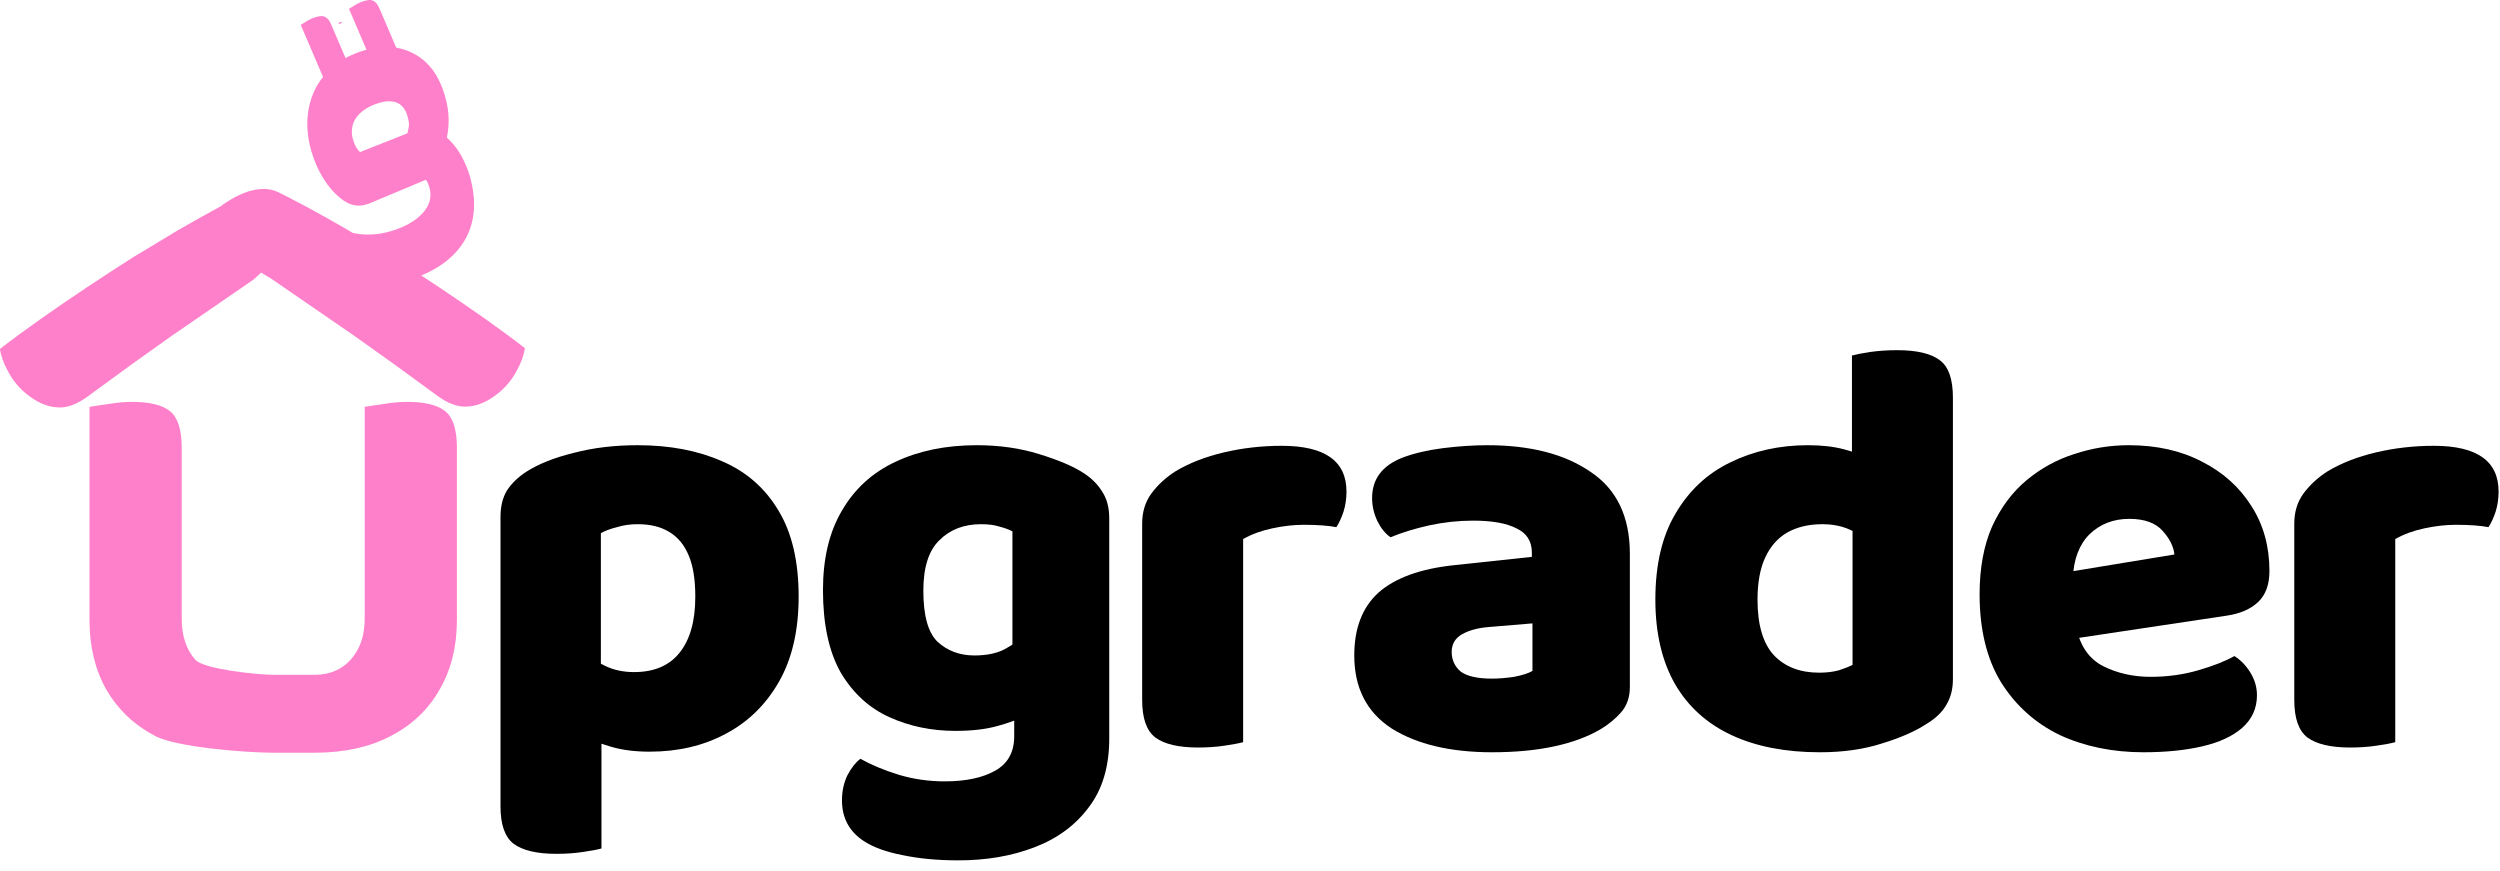
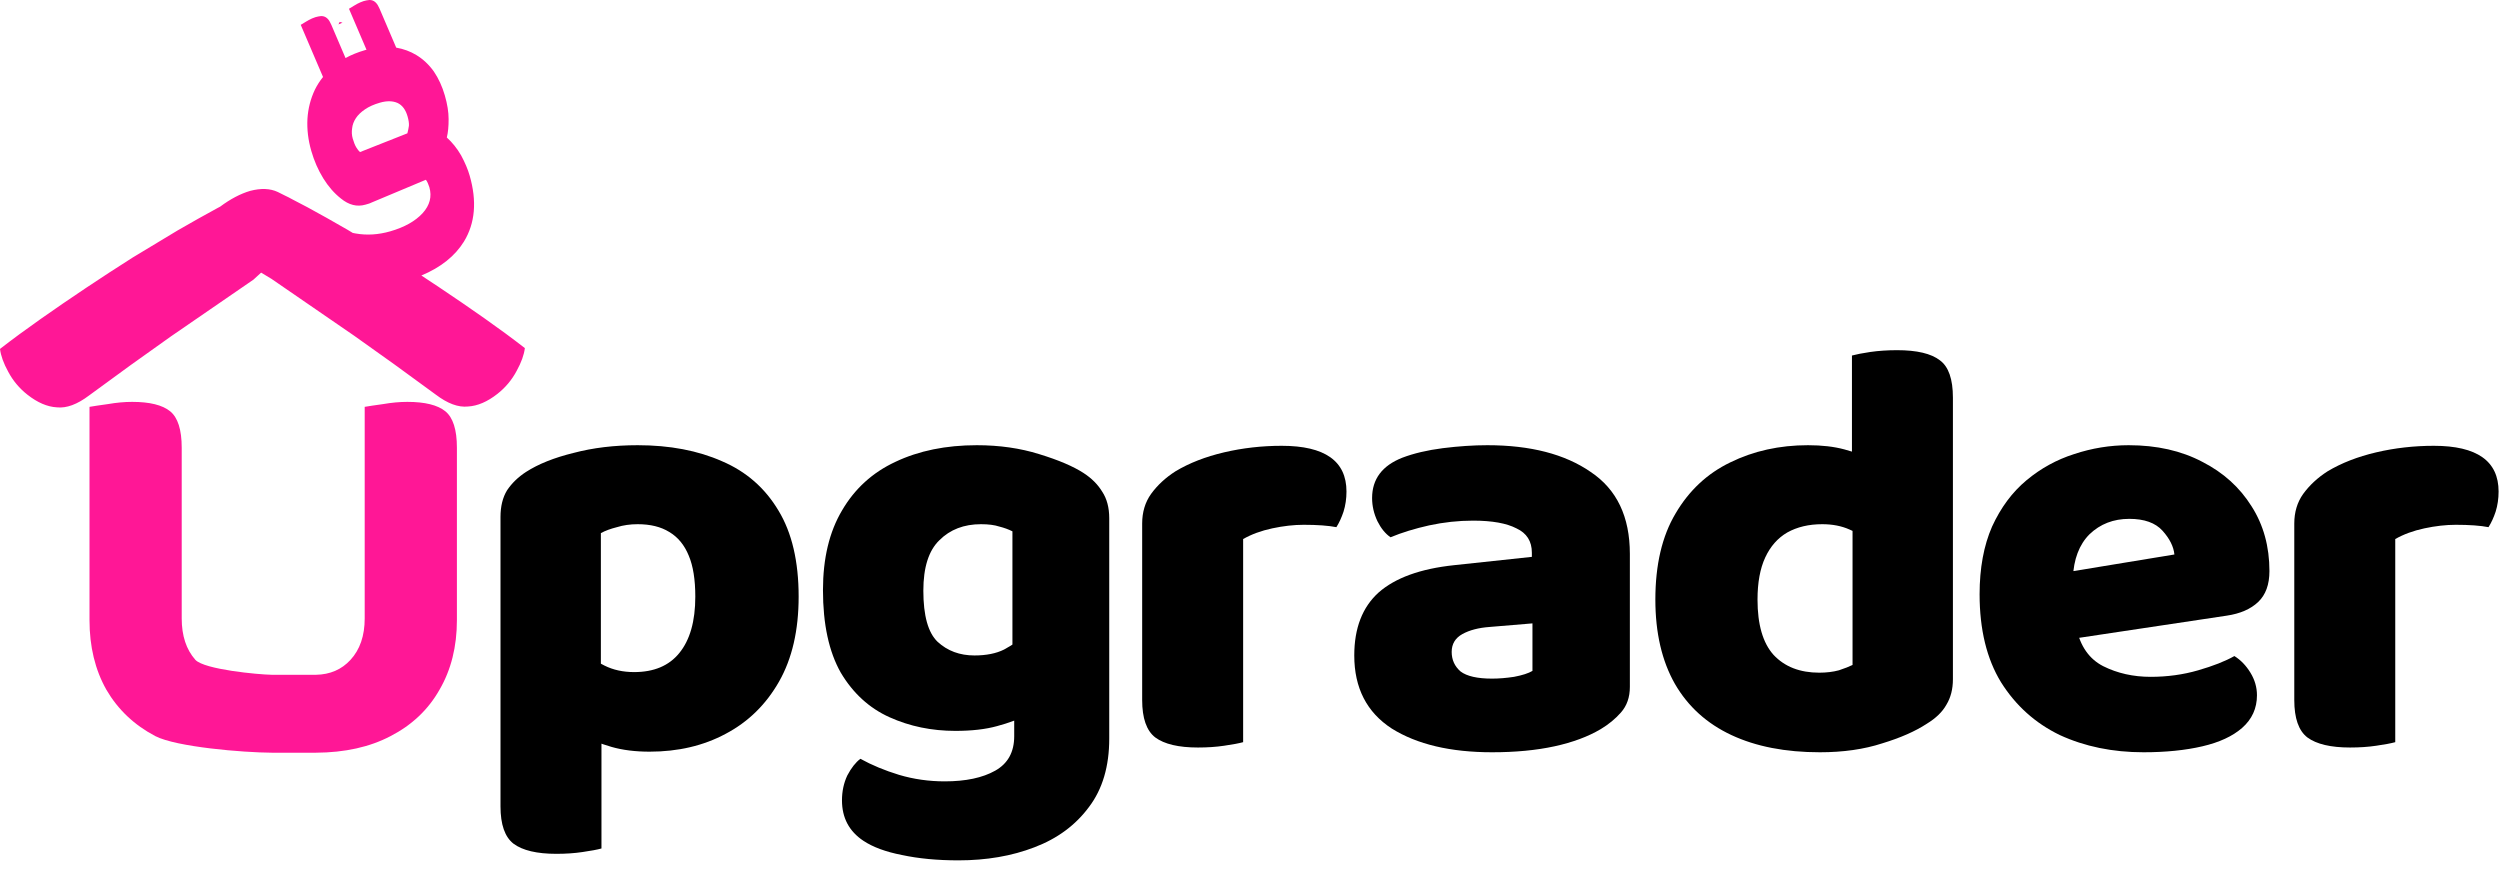
<svg xmlns="http://www.w3.org/2000/svg" width="181" height="63" viewBox="0 0 181 63" fill="none">
  <path d="M47.029 54.421C49.093 54.421 50.928 53.991 52.533 53.131C54.167 52.271 55.457 51.01 56.403 49.347C57.349 47.685 57.822 45.635 57.822 43.198C57.822 40.647 57.335 38.569 56.36 36.963C55.385 35.329 54.024 34.14 52.275 33.394C50.526 32.62 48.491 32.233 46.169 32.233C44.478 32.233 42.93 32.42 41.525 32.792C40.12 33.136 38.974 33.595 38.085 34.168C37.512 34.541 37.053 34.985 36.709 35.501C36.394 36.017 36.236 36.662 36.236 37.436V51.411H43.503V38.597C43.818 38.425 44.205 38.282 44.664 38.167C45.123 38.024 45.624 37.952 46.169 37.952C47.086 37.952 47.846 38.139 48.448 38.511C49.079 38.884 49.552 39.457 49.867 40.231C50.182 40.977 50.34 41.966 50.34 43.198C50.34 44.976 49.953 46.337 49.179 47.283C48.434 48.201 47.344 48.659 45.911 48.659C45.108 48.659 44.392 48.502 43.761 48.186C43.13 47.871 42.571 47.527 42.084 47.154V53.26C42.772 53.576 43.503 53.848 44.277 54.077C45.08 54.307 45.997 54.421 47.029 54.421ZM43.546 49.648H36.236V58.377C36.236 59.696 36.551 60.599 37.182 61.086C37.841 61.574 38.873 61.817 40.278 61.817C40.966 61.817 41.597 61.774 42.17 61.688C42.772 61.602 43.231 61.516 43.546 61.43V49.648Z" fill="black" />
  <path d="M69.172 52.916C67.452 52.916 65.861 52.587 64.399 51.927C62.937 51.268 61.762 50.193 60.873 48.702C60.013 47.183 59.583 45.191 59.583 42.725C59.583 40.432 60.042 38.511 60.959 36.963C61.877 35.387 63.167 34.211 64.829 33.437C66.521 32.635 68.484 32.233 70.72 32.233C72.354 32.233 73.859 32.448 75.235 32.878C76.64 33.308 77.715 33.767 78.46 34.254C79.034 34.627 79.478 35.071 79.793 35.587C80.137 36.103 80.309 36.748 80.309 37.522V51.067H73.3V38.468C73.014 38.325 72.698 38.21 72.354 38.124C72.01 38.01 71.566 37.952 71.021 37.952C69.789 37.952 68.785 38.339 68.011 39.113C67.237 39.859 66.85 41.077 66.85 42.768C66.85 44.574 67.194 45.807 67.882 46.466C68.599 47.126 69.488 47.455 70.548 47.455C71.408 47.455 72.125 47.312 72.698 47.025C73.272 46.71 73.788 46.366 74.246 45.993L74.461 51.712C73.802 52.056 73.042 52.343 72.182 52.572C71.351 52.802 70.348 52.916 69.172 52.916ZM73.429 53.303V49.433H80.309V53.475C80.309 55.482 79.822 57.13 78.847 58.42C77.873 59.739 76.554 60.714 74.891 61.344C73.257 61.975 71.423 62.29 69.387 62.29C67.868 62.29 66.506 62.161 65.302 61.903C64.127 61.674 63.195 61.33 62.507 60.871C61.475 60.183 60.959 59.209 60.959 57.947C60.959 57.288 61.088 56.686 61.346 56.141C61.633 55.597 61.948 55.195 62.292 54.937C63.124 55.396 64.055 55.783 65.087 56.098C66.148 56.414 67.252 56.571 68.398 56.571C69.918 56.571 71.136 56.313 72.053 55.797C72.971 55.281 73.429 54.45 73.429 53.303Z" fill="black" />
  <path d="M90.003 39.027V43.929H82.693V37.909C82.693 37.078 82.908 36.361 83.338 35.759C83.796 35.129 84.384 34.584 85.101 34.125C86.104 33.523 87.279 33.065 88.627 32.749C89.974 32.434 91.365 32.276 92.798 32.276C95.922 32.276 97.485 33.38 97.485 35.587C97.485 36.103 97.413 36.591 97.27 37.049C97.126 37.479 96.954 37.852 96.754 38.167C96.467 38.11 96.123 38.067 95.722 38.038C95.32 38.01 94.876 37.995 94.389 37.995C93.672 37.995 92.912 38.081 92.11 38.253C91.307 38.425 90.605 38.683 90.003 39.027ZM82.693 42.424H90.003V53.733C89.688 53.819 89.229 53.905 88.627 53.991C88.053 54.077 87.423 54.12 86.735 54.12C85.33 54.12 84.298 53.877 83.639 53.389C83.008 52.902 82.693 51.999 82.693 50.68V42.424Z" fill="black" />
  <path d="M108.026 49.132C108.513 49.132 109.043 49.089 109.617 49.003C110.219 48.889 110.663 48.745 110.95 48.573V45.133L107.854 45.391C107.051 45.449 106.392 45.621 105.876 45.907C105.36 46.194 105.102 46.624 105.102 47.197C105.102 47.771 105.317 48.244 105.747 48.616C106.205 48.96 106.965 49.132 108.026 49.132ZM107.682 32.233C110.806 32.233 113.3 32.878 115.164 34.168C117.056 35.43 118.002 37.408 118.002 40.102V49.734C118.002 50.48 117.787 51.096 117.357 51.583C116.955 52.042 116.468 52.443 115.895 52.787C114.977 53.332 113.859 53.748 112.541 54.034C111.222 54.321 109.717 54.464 108.026 54.464C105.016 54.464 102.593 53.891 100.759 52.744C98.953 51.569 98.049 49.806 98.049 47.455C98.049 45.477 98.637 43.958 99.812 42.897C101.017 41.837 102.837 41.177 105.274 40.919L110.907 40.317V40.016C110.907 39.185 110.534 38.597 109.789 38.253C109.072 37.881 108.026 37.694 106.65 37.694C105.589 37.694 104.528 37.809 103.468 38.038C102.436 38.268 101.504 38.554 100.673 38.898C100.3 38.64 99.984 38.253 99.727 37.737C99.469 37.193 99.34 36.634 99.34 36.06C99.34 34.684 100.071 33.71 101.533 33.136C102.364 32.821 103.339 32.592 104.457 32.448C105.603 32.305 106.678 32.233 107.682 32.233Z" fill="black" />
-   <path d="M134.124 48.143V35.673H141.391V49.175C141.391 49.892 141.233 50.508 140.918 51.024C140.631 51.54 140.158 51.999 139.499 52.4C138.668 52.945 137.593 53.418 136.274 53.819C134.955 54.249 133.45 54.464 131.759 54.464C129.265 54.464 127.129 54.049 125.352 53.217C123.575 52.386 122.213 51.153 121.267 49.519C120.321 47.857 119.848 45.821 119.848 43.413C119.848 40.891 120.335 38.812 121.31 37.178C122.285 35.516 123.603 34.283 125.266 33.48C126.957 32.649 128.835 32.233 130.899 32.233C131.902 32.233 132.777 32.334 133.522 32.534C134.267 32.735 134.884 32.964 135.371 33.222V39.156C134.998 38.87 134.511 38.597 133.909 38.339C133.336 38.081 132.676 37.952 131.931 37.952C130.956 37.952 130.111 38.153 129.394 38.554C128.706 38.956 128.176 39.558 127.803 40.36C127.43 41.163 127.244 42.181 127.244 43.413C127.244 45.219 127.631 46.552 128.405 47.412C129.208 48.272 130.311 48.702 131.716 48.702C132.232 48.702 132.705 48.645 133.135 48.53C133.565 48.387 133.895 48.258 134.124 48.143ZM141.391 37.049H134.081V25.74C134.396 25.654 134.841 25.568 135.414 25.482C136.016 25.396 136.661 25.353 137.349 25.353C138.782 25.353 139.814 25.597 140.445 26.084C141.076 26.543 141.391 27.446 141.391 28.793V37.049Z" fill="black" />
+   <path d="M134.124 48.143V35.673H141.391V49.175C141.391 49.892 141.233 50.508 140.918 51.024C140.631 51.54 140.158 51.999 139.499 52.4C138.668 52.945 137.593 53.418 136.274 53.819C134.955 54.249 133.45 54.464 131.759 54.464C129.265 54.464 127.129 54.049 125.352 53.217C123.575 52.386 122.213 51.153 121.267 49.519C120.321 47.857 119.848 45.821 119.848 43.413C119.848 40.891 120.335 38.812 121.31 37.178C122.285 35.516 123.603 34.283 125.266 33.48C126.957 32.649 128.835 32.233 130.899 32.233C131.902 32.233 132.777 32.334 133.522 32.534C134.267 32.735 134.884 32.964 135.371 33.222V39.156C134.998 38.87 134.511 38.597 133.909 38.339C133.336 38.081 132.676 37.952 131.931 37.952C130.956 37.952 130.111 38.153 129.394 38.554C128.706 38.956 128.176 39.558 127.803 40.36C127.43 41.163 127.244 42.181 127.244 43.413C127.244 45.219 127.631 46.552 128.405 47.412C129.208 48.272 130.312 48.702 131.716 48.702C132.232 48.702 132.705 48.645 133.135 48.53C133.565 48.387 133.895 48.258 134.124 48.143ZM141.391 37.049H134.081V25.74C134.396 25.654 134.841 25.568 135.414 25.482C136.016 25.396 136.661 25.353 137.349 25.353C138.782 25.353 139.814 25.597 140.445 26.084C141.076 26.543 141.391 27.446 141.391 28.793V37.049Z" fill="black" />
  <path d="M147.752 46.595L147.494 41.779L157.427 40.145C157.37 39.572 157.083 38.999 156.567 38.425C156.051 37.852 155.249 37.565 154.159 37.565C153.013 37.565 152.052 37.938 151.278 38.683C150.533 39.429 150.132 40.489 150.074 41.865L150.332 45.477C150.619 46.796 151.264 47.713 152.267 48.229C153.299 48.745 154.446 49.003 155.707 49.003C156.911 49.003 158.058 48.846 159.147 48.53C160.237 48.215 161.111 47.871 161.77 47.498C162.229 47.785 162.616 48.186 162.931 48.702C163.247 49.218 163.404 49.763 163.404 50.336C163.404 51.282 163.046 52.071 162.329 52.701C161.641 53.303 160.681 53.748 159.448 54.034C158.216 54.321 156.797 54.464 155.191 54.464C152.955 54.464 150.934 54.049 149.128 53.217C147.351 52.357 145.932 51.082 144.871 49.39C143.839 47.699 143.323 45.578 143.323 43.026C143.323 41.134 143.624 39.5 144.226 38.124C144.857 36.748 145.688 35.63 146.72 34.77C147.752 33.91 148.899 33.28 150.16 32.878C151.45 32.448 152.769 32.233 154.116 32.233C156.152 32.233 157.929 32.635 159.448 33.437C160.968 34.211 162.157 35.286 163.017 36.662C163.877 38.01 164.307 39.572 164.307 41.349C164.307 42.324 164.035 43.069 163.49 43.585C162.946 44.101 162.186 44.431 161.211 44.574L147.752 46.595Z" fill="black" />
  <path d="M173.416 39.027V43.929H166.106V37.909C166.106 37.078 166.321 36.361 166.751 35.759C167.21 35.129 167.797 34.584 168.514 34.125C169.517 33.523 170.693 33.065 172.04 32.749C173.387 32.434 174.778 32.276 176.211 32.276C179.336 32.276 180.898 33.38 180.898 35.587C180.898 36.103 180.826 36.591 180.683 37.049C180.54 37.479 180.368 37.852 180.167 38.167C179.88 38.11 179.536 38.067 179.135 38.038C178.734 38.01 178.289 37.995 177.802 37.995C177.085 37.995 176.326 38.081 175.523 38.253C174.72 38.425 174.018 38.683 173.416 39.027ZM166.106 42.424H173.416V53.733C173.101 53.819 172.642 53.905 172.04 53.991C171.467 54.077 170.836 54.12 170.148 54.12C168.743 54.12 167.711 53.877 167.052 53.389C166.421 52.902 166.106 51.999 166.106 50.68V42.424Z" fill="black" />
-   <path fill-rule="evenodd" clip-rule="evenodd" d="M30.136 3.981C29.703 3.719 29.22 3.542 28.685 3.448L27.479 0.626C27.399 0.441 27.314 0.3 27.222 0.204C27.131 0.108 27.028 0.046 26.915 0.019C26.802 -0.009 26.677 -0.006 26.539 0.028C26.405 0.051 26.256 0.098 26.092 0.168C25.935 0.235 25.777 0.319 25.618 0.421C25.456 0.516 25.339 0.587 25.266 0.635L26.534 3.6C26.5 3.609 26.467 3.618 26.433 3.628C25.908 3.78 25.436 3.971 25.016 4.202L23.985 1.791C23.906 1.605 23.821 1.464 23.729 1.368C23.637 1.272 23.535 1.211 23.422 1.183C23.309 1.155 23.183 1.158 23.046 1.192C22.912 1.215 22.763 1.262 22.599 1.332C22.442 1.399 22.284 1.484 22.125 1.586C21.963 1.68 21.846 1.752 21.773 1.799L23.387 5.573C23.155 5.86 22.96 6.166 22.8 6.489C22.485 7.152 22.305 7.857 22.259 8.605C22.218 9.368 22.311 10.142 22.537 10.926C22.746 11.65 23.034 12.309 23.402 12.906C23.77 13.502 24.197 13.991 24.683 14.373C25.26 14.844 25.85 14.992 26.453 14.818L26.656 14.759C26.747 14.733 26.827 14.702 26.898 14.665L30.832 13.015C30.88 13.067 30.928 13.151 30.978 13.267C31.028 13.383 31.064 13.479 31.086 13.555C31.282 14.233 31.119 14.86 30.599 15.434C30.064 16.013 29.284 16.451 28.259 16.747C27.399 16.995 26.565 17.047 25.757 16.905C25.684 16.893 25.613 16.88 25.542 16.865L25.15 16.628C24.108 16.026 23.146 15.486 22.266 15.009C21.864 14.796 21.495 14.603 21.157 14.429C20.98 14.329 20.804 14.239 20.63 14.159C20.447 14.066 20.276 13.981 20.116 13.902C19.564 13.641 18.895 13.614 18.11 13.82C17.408 14.027 16.685 14.406 15.941 14.96L15.734 15.07C14.854 15.547 13.892 16.087 12.85 16.689C11.828 17.307 10.747 17.959 9.608 18.644C8.474 19.363 7.342 20.101 6.212 20.855C5.081 21.61 3.986 22.361 2.926 23.107C1.865 23.853 0.89 24.572 0 25.262C0.059 25.751 0.257 26.302 0.596 26.916C0.939 27.564 1.404 28.119 1.99 28.579C2.713 29.147 3.421 29.452 4.116 29.492C4.815 29.567 5.594 29.279 6.454 28.628C8.485 27.128 10.455 25.707 12.364 24.363C14.277 23.055 16.271 21.683 18.346 20.249L18.906 19.738L19.654 20.189C21.729 21.623 23.723 22.994 25.636 24.303C27.545 25.646 29.515 27.068 31.546 28.567C32.406 29.219 33.185 29.507 33.884 29.431C34.579 29.391 35.287 29.087 36.01 28.519C36.596 28.058 37.06 27.504 37.404 26.855C37.743 26.241 37.941 25.69 38 25.202C37.11 24.511 36.135 23.793 35.074 23.046C34.014 22.3 32.919 21.549 31.788 20.795C31.361 20.51 30.934 20.227 30.507 19.947C31.911 19.362 32.939 18.541 33.592 17.486C34.401 16.158 34.538 14.567 34.003 12.713C33.873 12.26 33.666 11.773 33.385 11.25C33.093 10.746 32.748 10.315 32.35 9.956C32.44 9.587 32.483 9.142 32.479 8.62C32.48 8.114 32.389 7.544 32.206 6.911C32.019 6.262 31.755 5.685 31.413 5.18C31.056 4.679 30.63 4.279 30.136 3.981ZM24.502 1.767C24.599 1.724 24.697 1.683 24.797 1.643L24.594 1.586L24.502 1.767ZM25.795 10.672C25.888 10.824 25.978 10.937 26.064 11.01L29.494 9.653C29.541 9.476 29.579 9.294 29.606 9.106C29.619 8.923 29.586 8.696 29.507 8.425C29.368 7.942 29.128 7.619 28.787 7.456C28.431 7.298 28.004 7.29 27.507 7.434C27.069 7.56 26.708 7.722 26.422 7.919C26.135 8.115 25.918 8.325 25.77 8.548C25.611 8.789 25.519 9.036 25.494 9.289C25.454 9.545 25.468 9.794 25.538 10.035C25.616 10.307 25.702 10.519 25.795 10.672ZM22.78 54.496C22.748 54.496 16.715 54.496 19.683 54.496C17.588 54.484 12.776 54.084 11.248 53.296C9.723 52.496 8.54 51.376 7.701 49.936C6.887 48.496 6.48 46.816 6.48 44.896V43.536V42.456V29.456C6.785 29.403 7.23 29.336 7.815 29.256C8.426 29.15 9.011 29.096 9.57 29.096C10.842 29.096 11.757 29.323 12.317 29.776C12.876 30.23 13.156 31.11 13.156 32.416V42.456V43.536V44.776C13.156 46.03 13.486 47.03 14.148 47.776C14.814 48.475 18.66 48.835 19.686 48.855C16.717 48.856 22.748 48.856 22.78 48.856C22.812 48.856 22.843 48.856 22.874 48.855C23.899 48.835 24.732 48.475 25.374 47.776C26.061 47.03 26.404 46.03 26.404 44.776V43.616V42.456V29.456C26.709 29.403 27.154 29.336 27.739 29.256C28.35 29.15 28.935 29.096 29.494 29.096C30.766 29.096 31.681 29.323 32.241 29.776C32.8 30.23 33.08 31.11 33.08 32.416V42.456V43.616V44.896C33.08 46.816 32.66 48.496 31.821 49.936C31.007 51.376 29.825 52.496 28.273 53.296C26.77 54.085 24.97 54.485 22.874 54.496L22.78 54.496Z" fill="#FF80CA" />
+   <path fill-rule="evenodd" clip-rule="evenodd" d="M30.136 3.981C29.703 3.719 29.22 3.542 28.685 3.448L27.479 0.626C27.399 0.441 27.314 0.3 27.222 0.204C27.131 0.108 27.028 0.046 26.915 0.019C26.802 -0.009 26.677 -0.006 26.539 0.028C26.405 0.051 26.256 0.098 26.092 0.168C25.935 0.235 25.777 0.319 25.618 0.421C25.456 0.516 25.339 0.587 25.266 0.635L26.534 3.6C26.5 3.609 26.467 3.618 26.433 3.628C25.908 3.78 25.436 3.971 25.016 4.202L23.985 1.791C23.906 1.605 23.821 1.464 23.729 1.368C23.637 1.272 23.535 1.211 23.422 1.183C23.309 1.155 23.183 1.158 23.046 1.192C22.912 1.215 22.763 1.262 22.599 1.332C22.442 1.399 22.284 1.484 22.125 1.586C21.963 1.68 21.846 1.752 21.773 1.799L23.387 5.573C23.155 5.86 22.96 6.166 22.8 6.489C22.485 7.152 22.305 7.857 22.259 8.605C22.218 9.368 22.311 10.142 22.537 10.926C22.746 11.65 23.034 12.309 23.402 12.906C23.77 13.502 24.197 13.991 24.683 14.373C25.26 14.844 25.85 14.992 26.453 14.818L26.656 14.759C26.747 14.733 26.827 14.702 26.898 14.665L30.832 13.015C30.88 13.067 30.928 13.151 30.978 13.267C31.028 13.383 31.064 13.479 31.086 13.555C31.282 14.233 31.119 14.86 30.599 15.434C30.064 16.013 29.284 16.451 28.259 16.747C27.399 16.995 26.565 17.047 25.757 16.905C25.684 16.893 25.613 16.88 25.542 16.865L25.15 16.628C24.108 16.026 23.146 15.486 22.266 15.009C21.864 14.796 21.495 14.603 21.157 14.429C20.98 14.329 20.804 14.239 20.63 14.159C20.447 14.066 20.276 13.981 20.116 13.902C19.564 13.641 18.895 13.614 18.11 13.82C17.408 14.027 16.685 14.406 15.941 14.96L15.734 15.07C14.854 15.547 13.892 16.087 12.85 16.689C11.828 17.307 10.747 17.959 9.608 18.644C8.474 19.363 7.342 20.101 6.212 20.855C5.081 21.61 3.986 22.361 2.926 23.107C1.865 23.853 0.89 24.572 0 25.262C0.059 25.751 0.257 26.302 0.596 26.916C0.939 27.564 1.404 28.119 1.99 28.579C2.713 29.147 3.421 29.452 4.116 29.492C4.815 29.567 5.594 29.279 6.454 28.628C8.485 27.128 10.455 25.707 12.364 24.363C14.277 23.055 16.271 21.683 18.346 20.249L18.906 19.738L19.654 20.189C21.729 21.623 23.723 22.994 25.636 24.303C27.545 25.646 29.515 27.068 31.546 28.567C32.406 29.219 33.185 29.507 33.884 29.431C34.579 29.391 35.287 29.087 36.01 28.519C36.596 28.058 37.06 27.504 37.404 26.855C37.743 26.241 37.941 25.69 38 25.202C37.11 24.511 36.135 23.793 35.074 23.046C34.014 22.3 32.919 21.549 31.788 20.795C31.361 20.51 30.934 20.227 30.507 19.947C31.911 19.362 32.939 18.541 33.592 17.486C34.401 16.158 34.538 14.567 34.003 12.713C33.873 12.26 33.666 11.773 33.385 11.25C33.093 10.746 32.748 10.315 32.35 9.956C32.44 9.587 32.483 9.142 32.479 8.62C32.48 8.114 32.389 7.544 32.206 6.911C32.019 6.262 31.755 5.685 31.413 5.18C31.056 4.679 30.63 4.279 30.136 3.981ZM24.502 1.767C24.599 1.724 24.697 1.683 24.797 1.643L24.594 1.586L24.502 1.767ZM25.795 10.672C25.888 10.824 25.978 10.937 26.064 11.01L29.494 9.653C29.541 9.476 29.579 9.294 29.606 9.106C29.619 8.923 29.586 8.696 29.507 8.425C29.368 7.942 29.128 7.619 28.787 7.456C28.431 7.298 28.004 7.29 27.507 7.434C27.069 7.56 26.708 7.722 26.422 7.919C26.135 8.115 25.918 8.325 25.77 8.548C25.611 8.789 25.519 9.036 25.494 9.289C25.454 9.545 25.468 9.794 25.538 10.035C25.616 10.307 25.702 10.519 25.795 10.672ZM22.78 54.496C22.748 54.496 16.715 54.496 19.683 54.496C17.588 54.484 12.776 54.084 11.248 53.296C9.723 52.496 8.54 51.376 7.701 49.936C6.887 48.496 6.48 46.816 6.48 44.896V43.536V42.456V29.456C6.785 29.403 7.23 29.336 7.815 29.256C8.426 29.15 9.011 29.096 9.57 29.096C10.842 29.096 11.757 29.323 12.317 29.776C12.876 30.23 13.156 31.11 13.156 32.416V42.456V43.536V44.776C13.156 46.03 13.486 47.03 14.148 47.776C14.814 48.475 18.66 48.835 19.686 48.855C16.717 48.856 22.748 48.856 22.78 48.856C22.812 48.856 22.843 48.856 22.874 48.855C23.899 48.835 24.732 48.475 25.374 47.776C26.061 47.03 26.404 46.03 26.404 44.776V43.616V42.456V29.456C26.709 29.403 27.154 29.336 27.739 29.256C28.35 29.15 28.935 29.096 29.494 29.096C30.766 29.096 31.681 29.323 32.241 29.776C32.8 30.23 33.08 31.11 33.08 32.416V42.456V43.616V44.896C33.08 46.816 32.66 48.496 31.821 49.936C31.007 51.376 29.825 52.496 28.273 53.296C26.77 54.085 24.97 54.485 22.874 54.496L22.78 54.496Z" fill="#FF1796" />
</svg>
